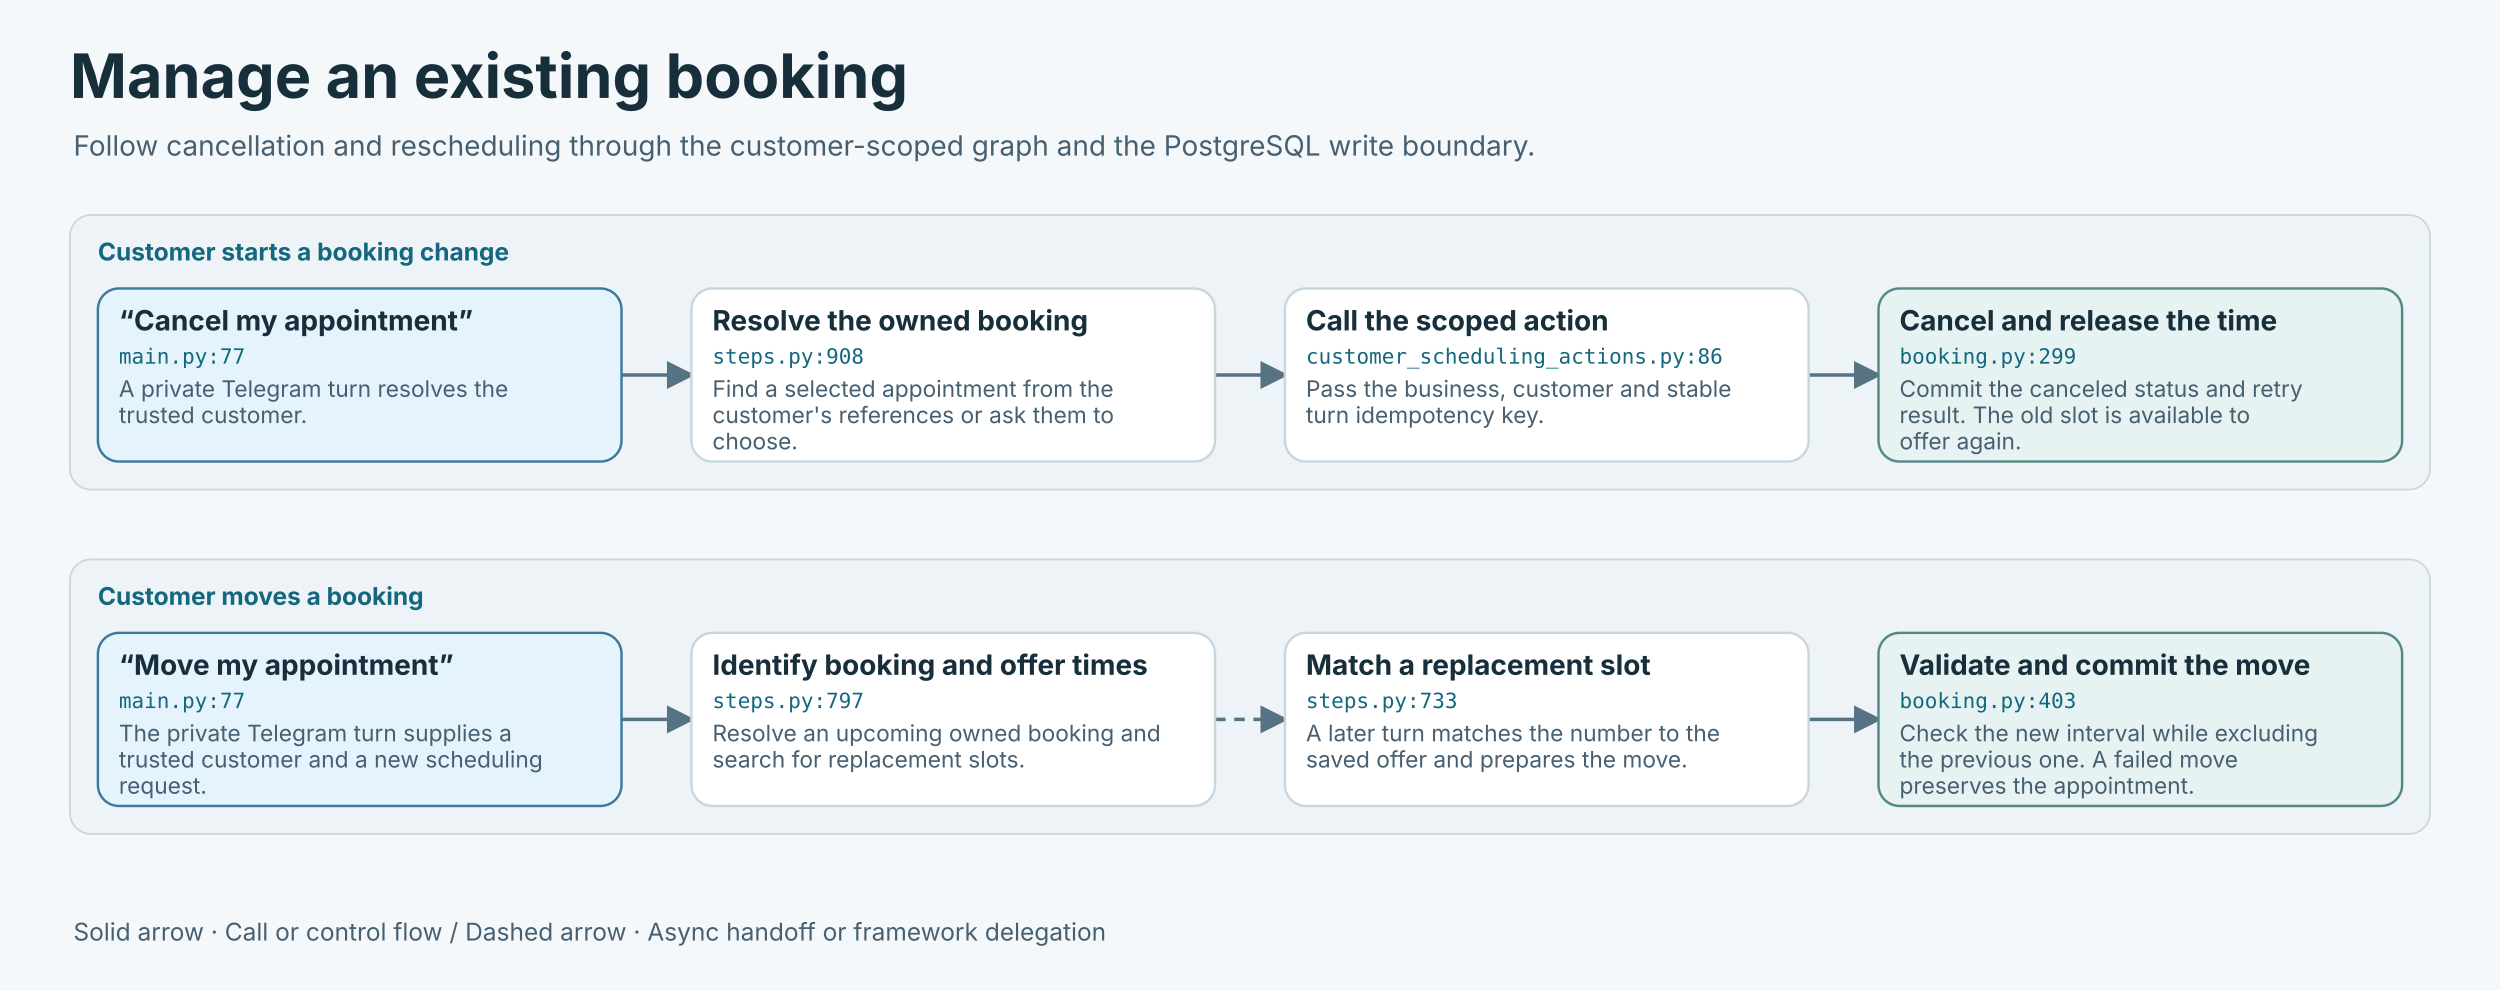
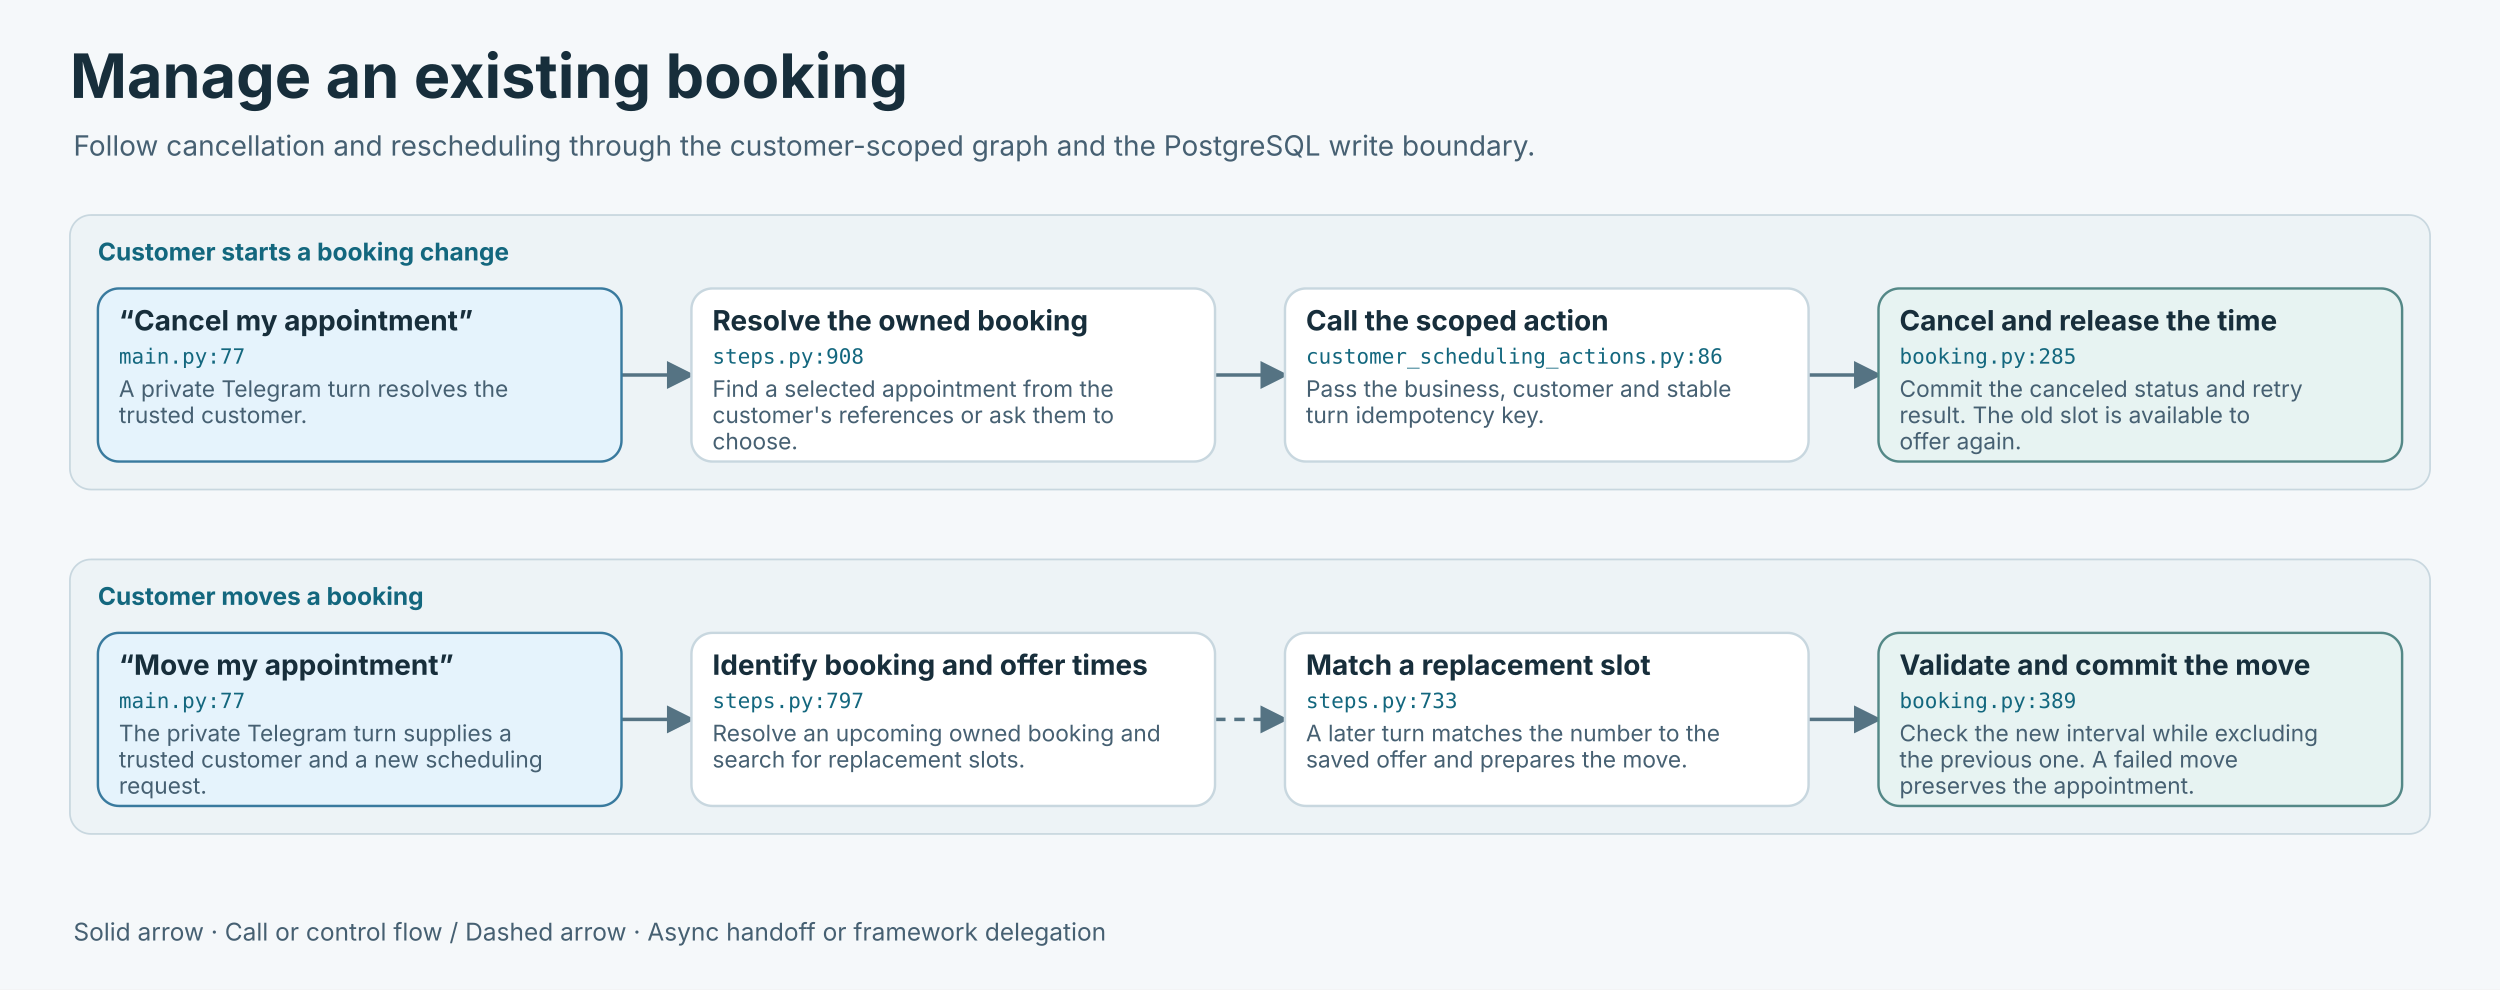
<svg xmlns="http://www.w3.org/2000/svg" viewBox="0 0 1430 566" width="1430" height="566" role="img" aria-label="Manage an existing booking">
  <rect x="0" y="0" width="1430" height="566" rx="0" fill="#f5f8fa" stroke="none" stroke-width="1" />
  <text x="40" y="56" fill="#172e3b" font-size="35" font-weight="700" font-family="system-ui, -apple-system, sans-serif">Manage an existing booking</text>
  <text x="42" y="89" fill="#466072" font-size="16" font-weight="400" font-family="system-ui, -apple-system, sans-serif">Follow cancellation and rescheduling through the customer-scoped graph and the PostgreSQL write boundary.</text>
  <defs>
    <marker id="arrow" markerWidth="8" markerHeight="8" refX="7" refY="4" orient="auto">
      <path d="M0 0L8 4L0 8Z" fill="#557383" />
    </marker>
  </defs>
  <rect x="40" y="123" width="1350" height="157" rx="12" fill="#edf3f6" stroke="#c8d7df" stroke-width="1" />
  <rect x="40" y="320" width="1350" height="157" rx="12" fill="#edf3f6" stroke="#c8d7df" stroke-width="1" />
  <polyline points="355.5,214.5 395.5,214.5" stroke="#557383" stroke-width="2" fill="none" marker-end="url(#arrow)" data-from="manage" data-to="resolve" data-kind="flow" />
  <polyline points="695.0,214.5 735.0,214.5" stroke="#557383" stroke-width="2" fill="none" marker-end="url(#arrow)" data-from="resolve" data-to="dispatch" data-kind="flow" />
  <polyline points="1034.5,214.5 1074.5,214.5" stroke="#557383" stroke-width="2" fill="none" marker-end="url(#arrow)" data-from="dispatch" data-to="change" data-kind="flow" />
  <polyline points="355.5,411.5 395.5,411.5" stroke="#557383" stroke-width="2" fill="none" marker-end="url(#arrow)" data-from="move" data-to="prepare-move" data-kind="flow" />
  <polyline points="695.0,411.5 735.0,411.5" stroke="#557383" stroke-width="2" fill="none" marker-end="url(#arrow)" data-from="prepare-move" data-to="choose-move" data-kind="async" stroke-dasharray="6 5" />
  <polyline points="1034.5,411.5 1074.5,411.5" stroke="#557383" stroke-width="2" fill="none" marker-end="url(#arrow)" data-from="choose-move" data-to="commit-move" data-kind="flow" />
  <rect x="55" y="131" width="263" height="25" rx="2" fill="#edf3f6" stroke="none" stroke-width="1" />
  <text x="56" y="149" fill="#13677e" font-size="14" font-weight="700" font-family="system-ui, -apple-system, sans-serif">Customer starts a booking change</text>
  <g id="manage" data-source="app/main.py#telegram_webhook">
    <a href="../../app/main.py#L77">
      <rect x="56.0" y="165" width="299.5" height="99" rx="12" fill="#e5f3fc" stroke="#397a9e" stroke-width="1.4" />
      <text x="68.0" y="189" fill="#172e3b" font-size="16" font-weight="700" font-family="system-ui, -apple-system, sans-serif">“Cancel my appointment”</text>
      <text x="68.0" y="208" fill="#13677e" font-size="12" font-weight="400" font-family="ui-monospace, Menlo, monospace">main.py:77</text>
      <text x="68.0" y="227" fill="#466072" font-size="13" font-weight="400" font-family="system-ui, -apple-system, sans-serif">A private Telegram turn resolves the</text>
      <text x="68.0" y="242" fill="#466072" font-size="13" font-weight="400" font-family="system-ui, -apple-system, sans-serif">trusted customer.</text>
    </a>
  </g>
  <g id="resolve" data-source="app/graph/steps.py#_prepare_booking_status_change">
    <a href="../../app/graph/steps.py#L908">
      <rect x="395.5" y="165" width="299.5" height="99" rx="12" fill="#ffffff" stroke="#c8d7df" stroke-width="1.4" />
      <text x="407.5" y="189" fill="#172e3b" font-size="16" font-weight="700" font-family="system-ui, -apple-system, sans-serif">Resolve the owned booking</text>
      <text x="407.5" y="208" fill="#13677e" font-size="12" font-weight="400" font-family="ui-monospace, Menlo, monospace">steps.py:908</text>
      <text x="407.5" y="227" fill="#466072" font-size="13" font-weight="400" font-family="system-ui, -apple-system, sans-serif">Find a selected appointment from the</text>
      <text x="407.5" y="242" fill="#466072" font-size="13" font-weight="400" font-family="system-ui, -apple-system, sans-serif">customer's references or ask them to</text>
      <text x="407.5" y="257" fill="#466072" font-size="13" font-weight="400" font-family="system-ui, -apple-system, sans-serif">choose.</text>
    </a>
  </g>
  <g id="dispatch" data-source="app/customer_scheduling_actions.py#CustomerSchedulingActions.cancel">
    <a href="../../app/customer_scheduling_actions.py#L86">
      <rect x="735.0" y="165" width="299.5" height="99" rx="12" fill="#ffffff" stroke="#c8d7df" stroke-width="1.4" />
      <text x="747.0" y="189" fill="#172e3b" font-size="16" font-weight="700" font-family="system-ui, -apple-system, sans-serif">Call the scoped action</text>
      <text x="747.0" y="208" fill="#13677e" font-size="12" font-weight="400" font-family="ui-monospace, Menlo, monospace">customer_scheduling_actions.py:86</text>
      <text x="747.0" y="227" fill="#466072" font-size="13" font-weight="400" font-family="system-ui, -apple-system, sans-serif">Pass the business, customer and stable</text>
      <text x="747.0" y="242" fill="#466072" font-size="13" font-weight="400" font-family="system-ui, -apple-system, sans-serif">turn idempotency key.</text>
    </a>
  </g>
  <g id="change" data-source="app/booking.py#BookingService.cancel">
-     <a href="../../app/booking.py#L299">
+     <a href="../../app/booking.py#L285">
      <rect x="1074.5" y="165" width="299.5" height="99" rx="12" fill="#e7f3f2" stroke="#548887" stroke-width="1.4" />
      <text x="1086.5" y="189" fill="#172e3b" font-size="16" font-weight="700" font-family="system-ui, -apple-system, sans-serif">Cancel and release the time</text>
-       <text x="1086.5" y="208" fill="#13677e" font-size="12" font-weight="400" font-family="ui-monospace, Menlo, monospace">booking.py:299</text>
+       <text x="1086.5" y="208" fill="#13677e" font-size="12" font-weight="400" font-family="ui-monospace, Menlo, monospace">booking.py:285</text>
      <text x="1086.5" y="227" fill="#466072" font-size="13" font-weight="400" font-family="system-ui, -apple-system, sans-serif">Commit the canceled status and retry</text>
      <text x="1086.5" y="242" fill="#466072" font-size="13" font-weight="400" font-family="system-ui, -apple-system, sans-serif">result. The old slot is available to</text>
      <text x="1086.5" y="257" fill="#466072" font-size="13" font-weight="400" font-family="system-ui, -apple-system, sans-serif">offer again.</text>
    </a>
  </g>
  <rect x="55" y="328" width="199" height="25" rx="2" fill="#edf3f6" stroke="none" stroke-width="1" />
  <text x="56" y="346" fill="#13677e" font-size="14" font-weight="700" font-family="system-ui, -apple-system, sans-serif">Customer moves a booking</text>
  <g id="move" data-source="app/main.py#telegram_webhook">
    <a href="../../app/main.py#L77">
      <rect x="56.0" y="362" width="299.5" height="99" rx="12" fill="#e5f3fc" stroke="#397a9e" stroke-width="1.4" />
      <text x="68.0" y="386" fill="#172e3b" font-size="16" font-weight="700" font-family="system-ui, -apple-system, sans-serif">“Move my appointment”</text>
      <text x="68.0" y="405" fill="#13677e" font-size="12" font-weight="400" font-family="ui-monospace, Menlo, monospace">main.py:77</text>
      <text x="68.0" y="424" fill="#466072" font-size="13" font-weight="400" font-family="system-ui, -apple-system, sans-serif">The private Telegram turn supplies a</text>
      <text x="68.0" y="439" fill="#466072" font-size="13" font-weight="400" font-family="system-ui, -apple-system, sans-serif">trusted customer and a new scheduling</text>
      <text x="68.0" y="454" fill="#466072" font-size="13" font-weight="400" font-family="system-ui, -apple-system, sans-serif">request.</text>
    </a>
  </g>
  <g id="prepare-move" data-source="app/graph/steps.py#_prepare_reschedule">
    <a href="../../app/graph/steps.py#L797">
      <rect x="395.5" y="362" width="299.5" height="99" rx="12" fill="#ffffff" stroke="#c8d7df" stroke-width="1.4" />
      <text x="407.5" y="386" fill="#172e3b" font-size="16" font-weight="700" font-family="system-ui, -apple-system, sans-serif">Identify booking and offer times</text>
      <text x="407.5" y="405" fill="#13677e" font-size="12" font-weight="400" font-family="ui-monospace, Menlo, monospace">steps.py:797</text>
      <text x="407.5" y="424" fill="#466072" font-size="13" font-weight="400" font-family="system-ui, -apple-system, sans-serif">Resolve an upcoming owned booking and</text>
      <text x="407.5" y="439" fill="#466072" font-size="13" font-weight="400" font-family="system-ui, -apple-system, sans-serif">search for replacement slots.</text>
    </a>
  </g>
  <g id="choose-move" data-source="app/graph/steps.py#select">
    <a href="../../app/graph/steps.py#L733">
      <rect x="735.0" y="362" width="299.5" height="99" rx="12" fill="#ffffff" stroke="#c8d7df" stroke-width="1.4" />
      <text x="747.0" y="386" fill="#172e3b" font-size="16" font-weight="700" font-family="system-ui, -apple-system, sans-serif">Match a replacement slot</text>
      <text x="747.0" y="405" fill="#13677e" font-size="12" font-weight="400" font-family="ui-monospace, Menlo, monospace">steps.py:733</text>
      <text x="747.0" y="424" fill="#466072" font-size="13" font-weight="400" font-family="system-ui, -apple-system, sans-serif">A later turn matches the number to the</text>
      <text x="747.0" y="439" fill="#466072" font-size="13" font-weight="400" font-family="system-ui, -apple-system, sans-serif">saved offer and prepares the move.</text>
    </a>
  </g>
  <g id="commit-move" data-source="app/booking.py#BookingService.reschedule">
-     <a href="../../app/booking.py#L403">
+     <a href="../../app/booking.py#L389">
      <rect x="1074.5" y="362" width="299.5" height="99" rx="12" fill="#e7f3f2" stroke="#548887" stroke-width="1.4" />
      <text x="1086.5" y="386" fill="#172e3b" font-size="16" font-weight="700" font-family="system-ui, -apple-system, sans-serif">Validate and commit the move</text>
-       <text x="1086.5" y="405" fill="#13677e" font-size="12" font-weight="400" font-family="ui-monospace, Menlo, monospace">booking.py:403</text>
+       <text x="1086.5" y="405" fill="#13677e" font-size="12" font-weight="400" font-family="ui-monospace, Menlo, monospace">booking.py:389</text>
      <text x="1086.5" y="424" fill="#466072" font-size="13" font-weight="400" font-family="system-ui, -apple-system, sans-serif">Check the new interval while excluding</text>
      <text x="1086.5" y="439" fill="#466072" font-size="13" font-weight="400" font-family="system-ui, -apple-system, sans-serif">the previous one. A failed move</text>
      <text x="1086.5" y="454" fill="#466072" font-size="13" font-weight="400" font-family="system-ui, -apple-system, sans-serif">preserves the appointment.</text>
    </a>
  </g>
  <text x="42" y="538" fill="#466072" font-size="14" font-weight="400" font-family="system-ui, -apple-system, sans-serif">Solid arrow · Call or control flow  /  Dashed arrow · Async handoff or framework delegation</text>
</svg>
